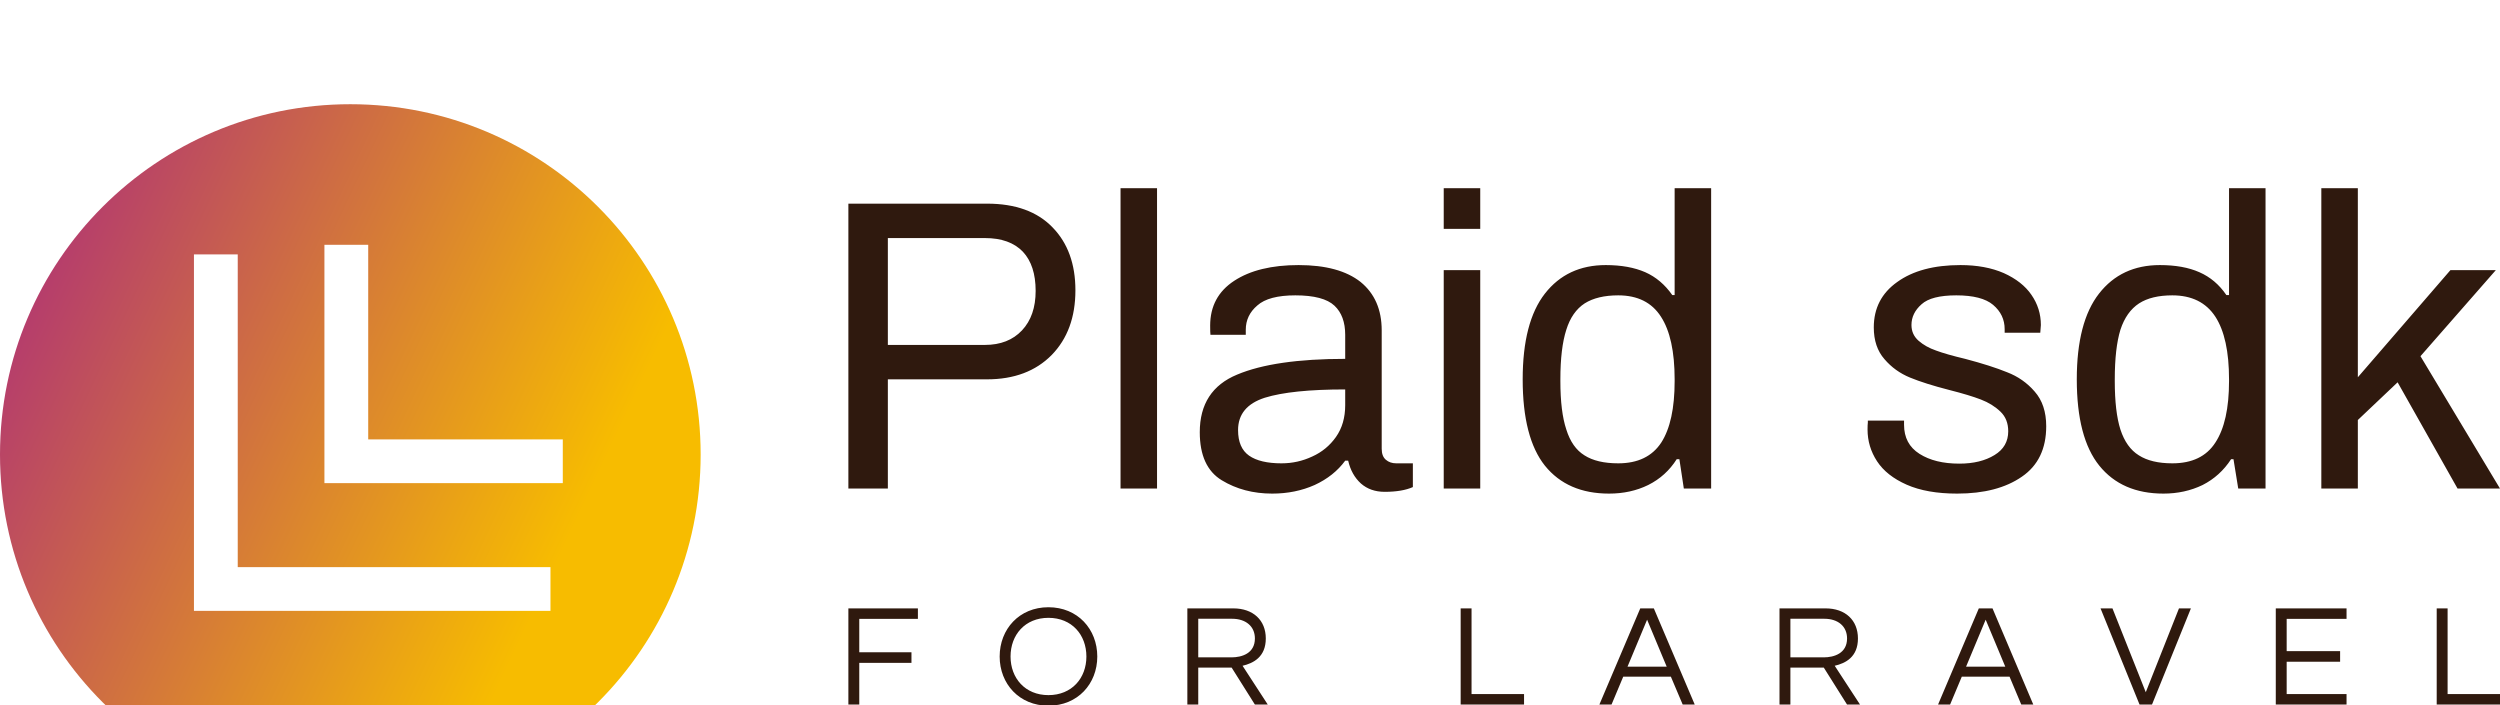
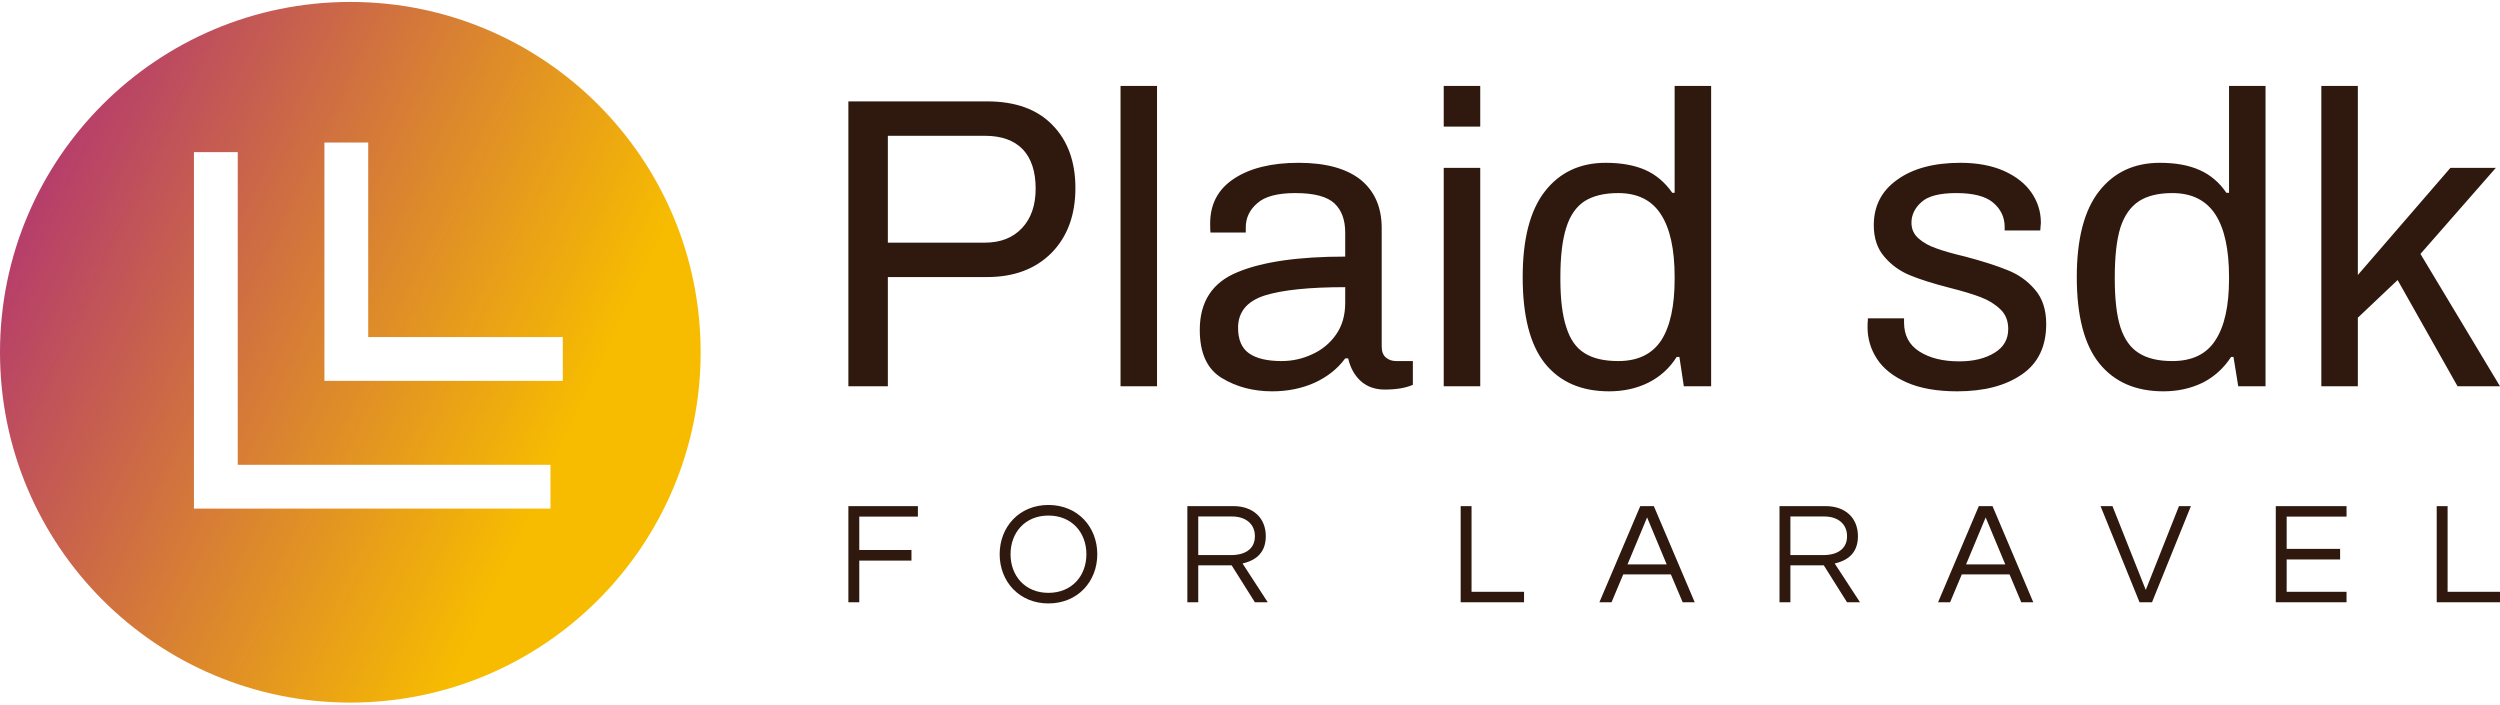
- <svg xmlns="http://www.w3.org/2000/svg" viewBox="40 110 220 62" class="iconLeftSlogan">
+ <svg xmlns="http://www.w3.org/2000/svg" viewBox="40 119 220 62" class="iconLeftSlogan">
  <path d="M114.657 152.993v-25.072h12.197q3.76 0 5.772 2.09 2.01 2.062 2.01 5.536 0 3.552-2.089 5.694-2.115 2.141-5.693 2.141h-8.723v9.611h-3.474Zm3.474-12.64h8.54q2.063 0 3.265-1.28 1.201-1.28 1.201-3.474 0-2.246-1.123-3.447-1.15-1.202-3.343-1.202h-8.54v9.403Zm20.476 12.64v-26.43h3.212v26.43h-3.212Zm13.346.444q-2.508 0-4.44-1.175-1.933-1.175-1.933-4.23 0-3.71 3.29-5.068 3.292-1.384 9.508-1.384v-2.115q0-1.672-.94-2.56-.967-.914-3.448-.914-2.35 0-3.343.888-1.019.862-1.019 2.142v.444h-3.108q-.026-.21-.026-.81 0-2.56 2.116-3.944 2.115-1.384 5.667-1.384 3.578 0 5.459 1.489 1.854 1.515 1.854 4.257v10.42q0 .654.366.967.365.313.914.313h1.462v2.09q-.94.418-2.48.418-1.255 0-2.09-.732-.836-.757-1.123-2.01h-.261q-.993 1.357-2.69 2.141-1.698.757-3.735.757Zm.835-2.664q1.41 0 2.69-.6 1.28-.575 2.09-1.724.81-1.15.81-2.795v-1.384q-4.728 0-7.078.731-2.35.758-2.35 2.847 0 1.567.965 2.246.967.68 2.873.68Zm14.26-20.632v-3.578h3.213v3.578h-3.213Zm0 22.852v-19.222h3.213v19.222h-3.213Zm14.548.444q-3.657 0-5.642-2.455-1.958-2.455-1.958-7.6 0-5.04 1.958-7.548 1.96-2.507 5.355-2.507 2.037 0 3.473.627 1.41.627 2.377 2.01h.209v-9.401h3.212v26.43h-2.403l-.391-2.585h-.235q-.94 1.488-2.508 2.272-1.54.757-3.447.757Zm.81-2.664q2.585 0 3.786-1.828 1.176-1.828 1.176-5.406v-.157q0-3.656-1.202-5.51-1.201-1.881-3.76-1.881-1.829 0-2.952.705-1.123.731-1.62 2.325-.521 1.619-.521 4.361v.157q0 2.69.522 4.257.496 1.593 1.593 2.272 1.097.705 2.977.705Zm29.825 2.664q-2.664 0-4.44-.783-1.775-.784-2.611-2.063-.836-1.28-.836-2.795 0-.418.026-.6v-.183h3.186v.365q0 1.698 1.359 2.56 1.358.862 3.5.862 1.88 0 3.107-.758 1.202-.731 1.202-2.09 0-1.07-.68-1.723-.705-.68-1.723-1.07-1.019-.393-2.769-.837-2.141-.548-3.473-1.097-1.332-.548-2.246-1.619-.94-1.07-.94-2.794 0-2.534 2.063-3.996 2.063-1.489 5.563-1.489 2.194 0 3.813.705 1.62.731 2.429 1.907.836 1.201.836 2.664l-.053.679h-3.134v-.314q0-1.28-1.018-2.141-.993-.836-3.239-.836-2.194 0-3.056.784-.888.783-.888 1.828 0 .835.627 1.384.627.548 1.541.862.914.34 2.56.731 2.272.6 3.682 1.175 1.437.549 2.429 1.698 1.019 1.15 1.019 3.056 0 2.977-2.142 4.44-2.142 1.488-5.694 1.488Zm18.152 0q-3.656 0-5.641-2.455-1.985-2.455-1.985-7.6 0-5.04 1.959-7.548 1.958-2.507 5.354-2.507 2.063 0 3.473.627 1.437.627 2.377 2.01h.235v-9.401h3.212v26.43h-2.402l-.418-2.585h-.21q-.966 1.488-2.507 2.272-1.567.757-3.447.757Zm.783-2.664q2.612 0 3.787-1.828 1.202-1.828 1.202-5.406v-.157q0-3.656-1.202-5.51-1.227-1.881-3.787-1.881-1.828 0-2.925.705-1.123.731-1.645 2.325-.496 1.619-.496 4.361v.157q0 2.69.496 4.257.522 1.593 1.62 2.272 1.096.705 2.95.705Zm13.111 2.22v-26.43h3.213v16.636l8.148-9.428h3.996l-6.633 7.574L260 152.993h-3.735l-5.275-9.35-3.5 3.317v6.033h-3.213Z" fill="#2F190E" />
  <defs>
    <linearGradient gradientTransform="rotate(25)" id="a" x1="0%" y1="0%" x2="100%" y2="0%">
      <stop offset="0%" stop-color="#A92580" />
      <stop offset="100%" stop-color="#F7BC00" />
    </linearGradient>
  </defs>
  <path d="M16 32c8.837 0 16-7.163 16-16S24.837 0 16 0 0 7.163 0 16s7.163 16 16 16zM14.817 6.421h2v8.886h8.887v2H14.817V6.421zm-5.959.437h2v14.283h14.283v2H8.858V6.858z" fill="url(#a)" transform="translate(40 119.171) scale(1.92678)" />
  <path d="M120.775 164.46v-.922h-6.118v8.464h.959v-3.67h4.593v-.932h-4.593v-2.94Zm11.486-1.023c-2.566 0-4.291 1.927-4.291 4.337 0 2.402 1.725 4.328 4.291 4.328 2.575 0 4.3-1.926 4.3-4.328 0-2.41-1.725-4.337-4.3-4.337Zm0 7.734c-2.054 0-3.333-1.497-3.333-3.397 0-1.908 1.279-3.405 3.333-3.405 2.064 0 3.342 1.497 3.342 3.405 0 1.9-1.278 3.397-3.342 3.397Zm13.185-2.42h2.94l2.045 3.251h1.133l-2.22-3.415c.941-.219 2.046-.767 2.046-2.401 0-1.607-1.114-2.648-2.858-2.648h-4.045v8.464h.959Zm0-4.3h2.977c1.196 0 2.008.657 2.008 1.735 0 1.315-1.15 1.662-2.063 1.662h-2.922Zm23.092-.913v8.464h5.578v-.922h-4.62v-7.542Zm17 0h-1.195l-3.598 8.464h1.069l1.031-2.456h4.191l1.041 2.456h1.06Zm-2.318 5.131 1.725-4.136 1.726 4.136Zm14.335.082h2.94l2.045 3.251h1.142l-2.228-3.415c.95-.219 2.045-.767 2.045-2.401 0-1.607-1.105-2.648-2.849-2.648h-4.054v8.464h.959Zm0-4.3h2.986c1.196 0 2 .657 2 1.735 0 1.315-1.151 1.662-2.055 1.662h-2.931Zm17.787-.913h-1.206l-3.588 8.464h1.06l1.03-2.456h4.201l1.032 2.456h1.059Zm-2.329 5.131 1.726-4.136 1.726 4.136Zm18.737-5.131-2.922 7.377-2.931-7.377h-1.05l3.433 8.464h1.096l3.424-8.464Zm14.746.922v-.922h-6.227v8.464h6.227v-.922h-5.269v-2.849h4.703v-.931h-4.703v-2.84Zm7.934-.922v8.464H260v-.922h-4.611v-7.542Z" fill="#2F190E" />
</svg>
